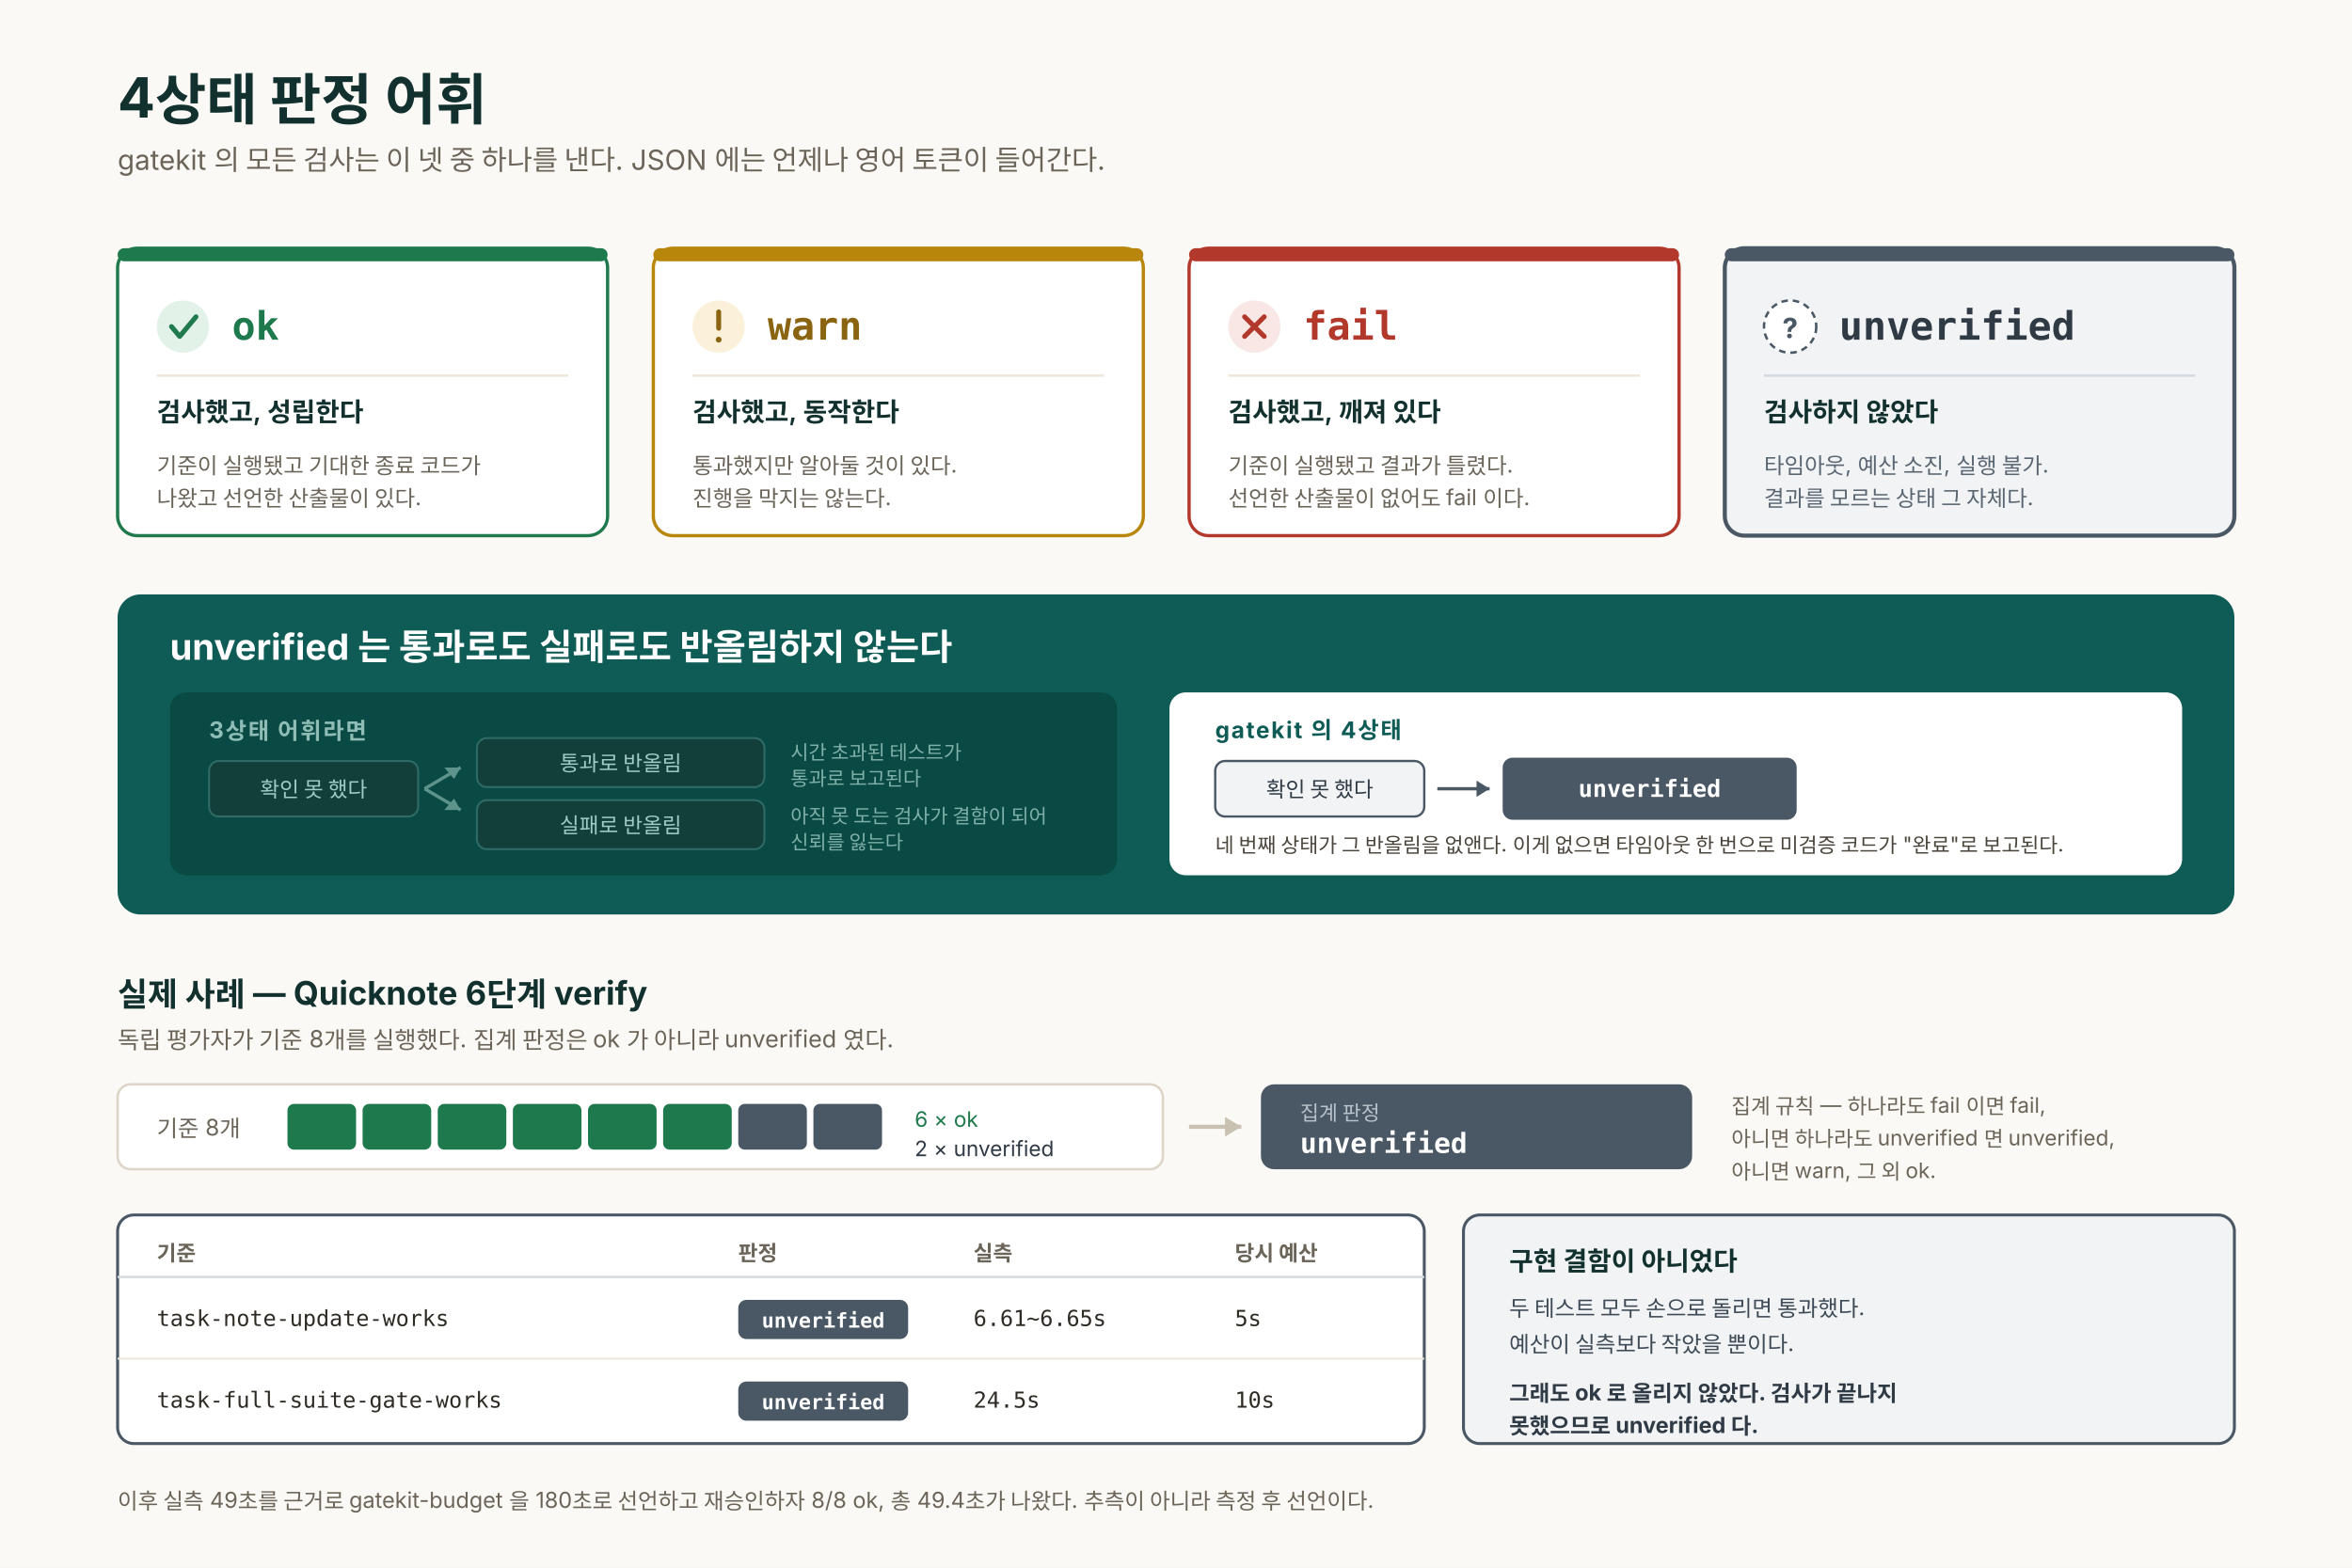
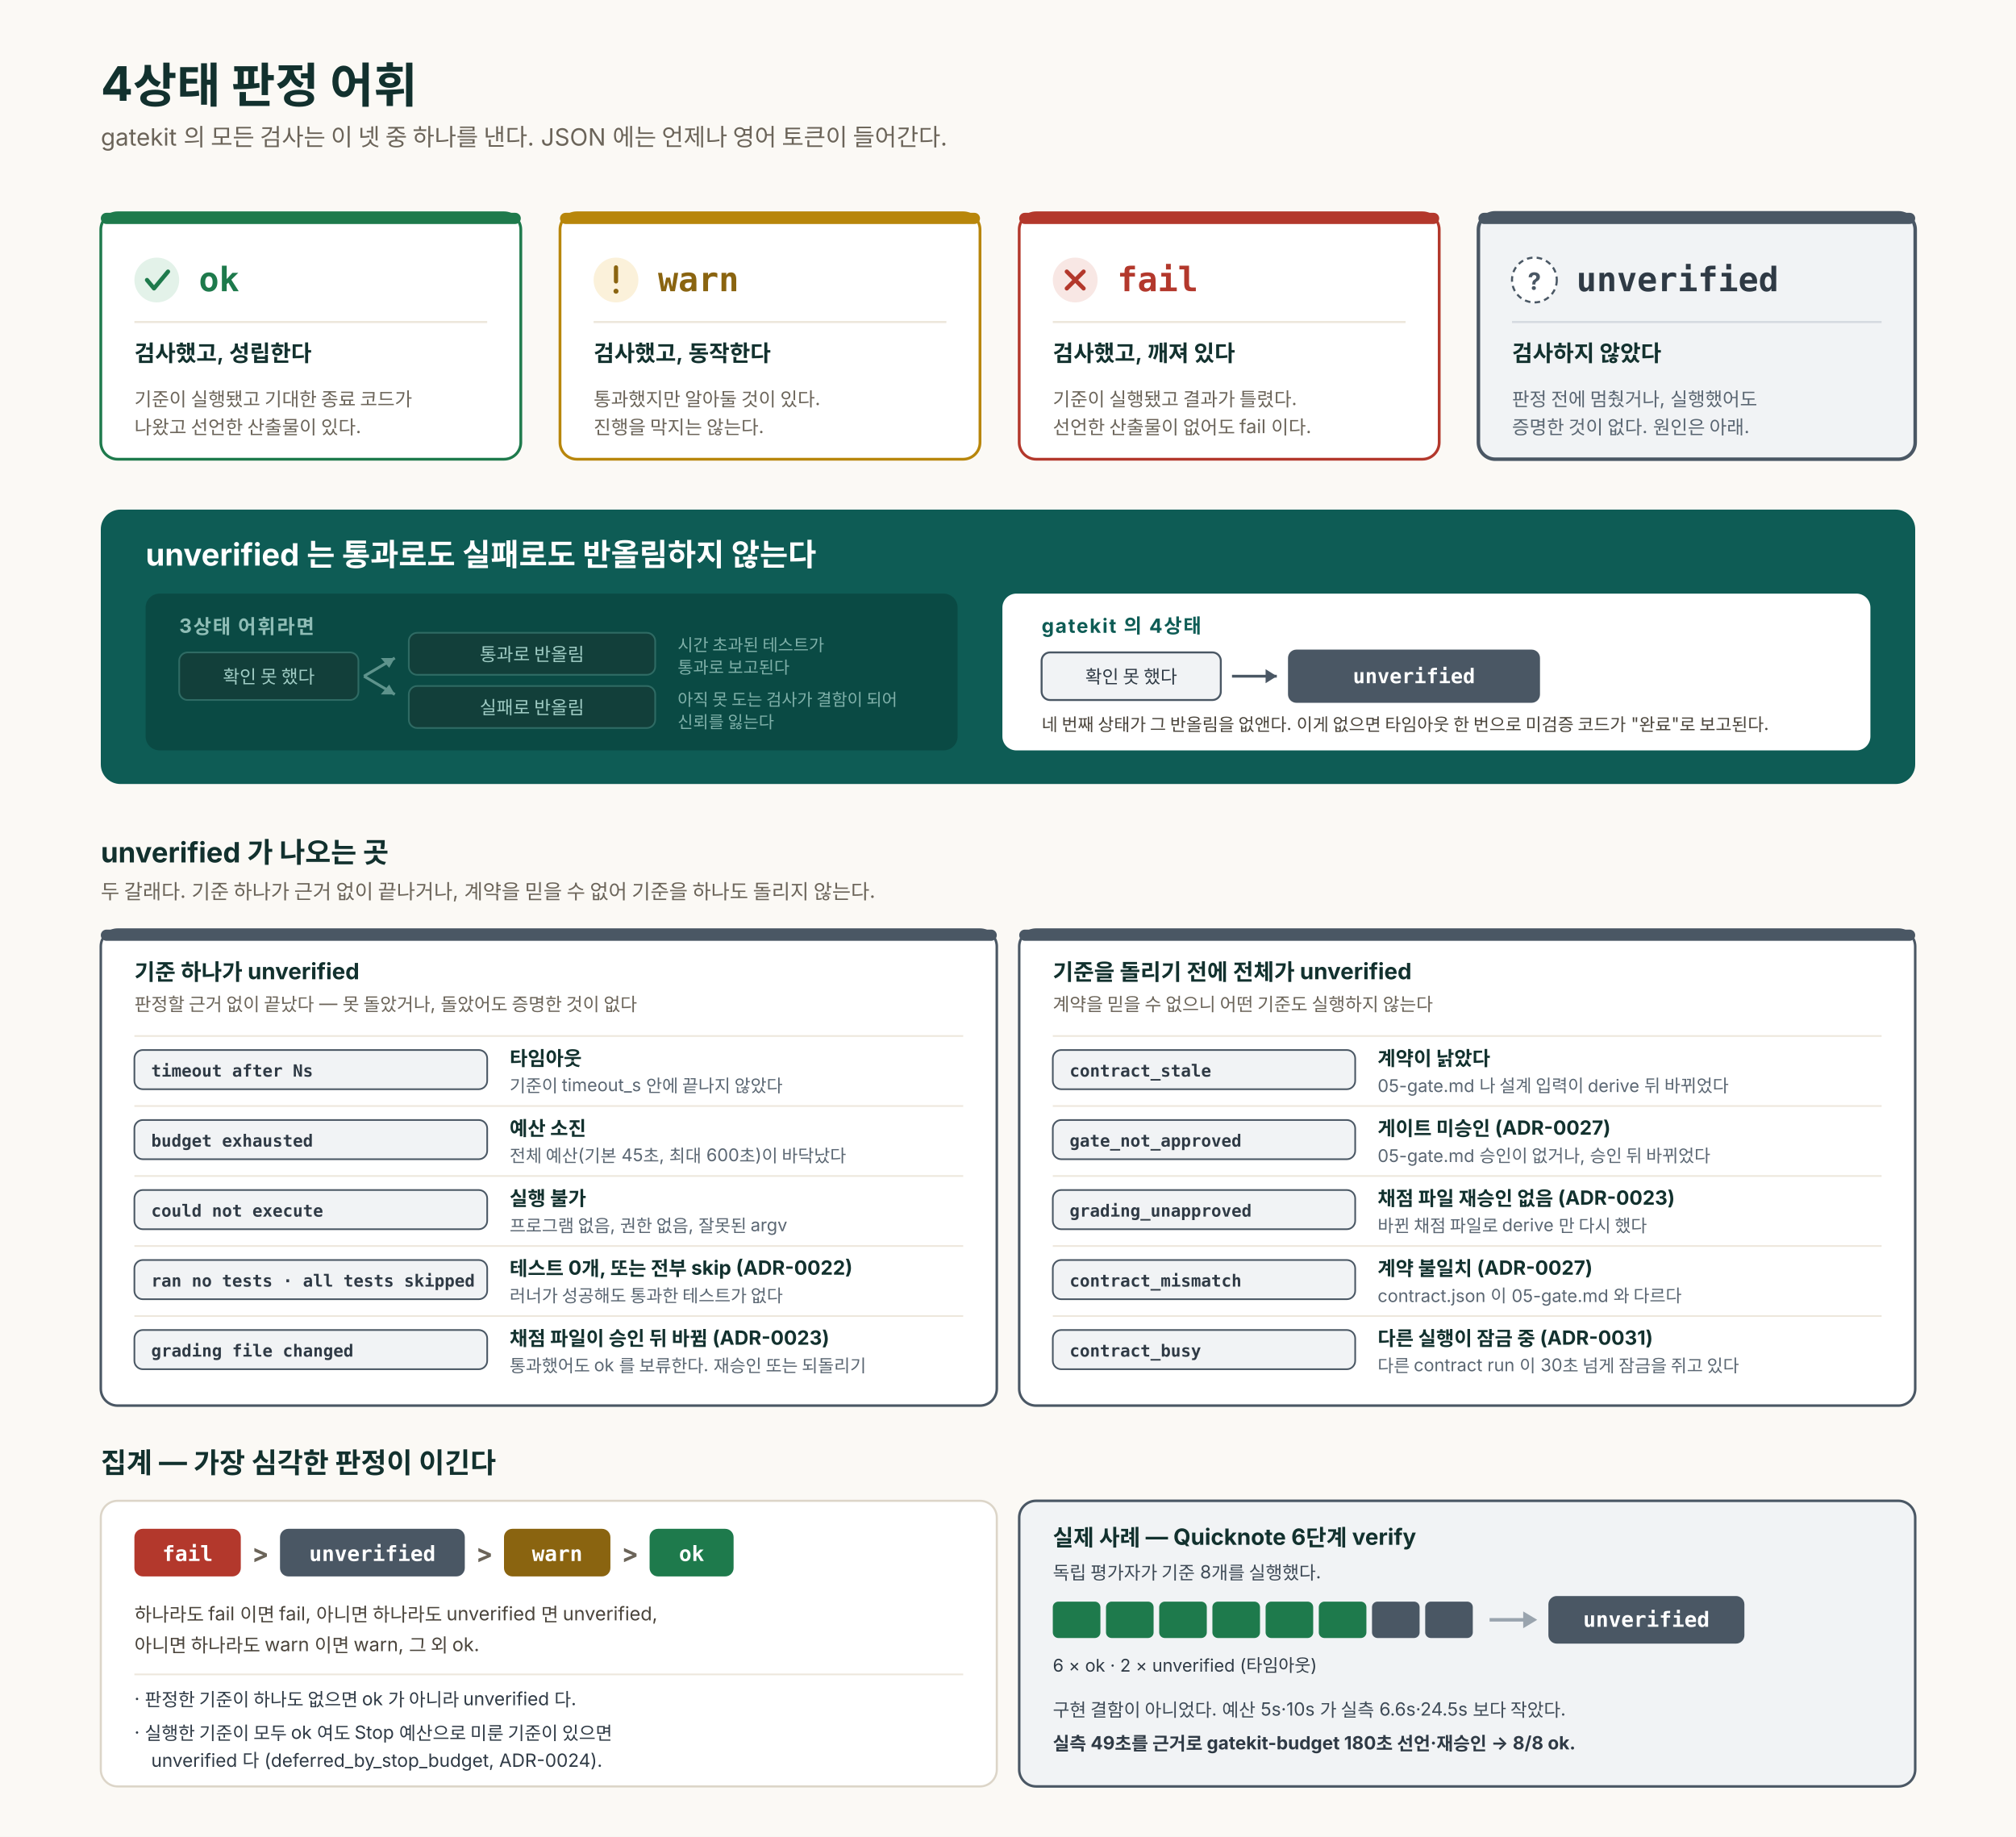
- <svg xmlns="http://www.w3.org/2000/svg" width="1440" height="960" viewBox="0 0 1440 960" font-family="-apple-system, BlinkMacSystemFont, &quot;Apple SD Gothic Neo&quot;, &quot;Noto Sans KR&quot;, &quot;Malgun Gothic&quot;, sans-serif">
-   <rect x="0" y="0" width="1440" height="960" fill="#FBF9F5" />
+ <svg xmlns="http://www.w3.org/2000/svg" width="1440" height="1312" viewBox="0 0 1440 1312" font-family="-apple-system, BlinkMacSystemFont, &quot;Apple SD Gothic Neo&quot;, &quot;Noto Sans KR&quot;, &quot;Malgun Gothic&quot;, sans-serif">
+   <rect x="0" y="0" width="1440" height="1312" fill="#FBF9F5" />
  <text x="72" y="72" font-size="34" font-weight="700" fill="#12312E">4상태 판정 어휘</text>
  <text x="72" y="104" font-size="17" fill="#6B6459">gatekit 의 모든 검사는 이 넷 중 하나를 낸다. JSON 에는 언제나 영어 토큰이 들어간다.</text>
  <g>
    <rect x="72" y="152" width="300" height="176" rx="12" fill="#FFFFFF" stroke="#1E7A4C" stroke-width="2" />
    <rect x="72" y="152" width="300" height="8" rx="4" fill="#1E7A4C" />
    <circle cx="112" cy="200" r="16" fill="#E3F2E9" />
    <path d="M 105 200 L 110 206 L 120 194" stroke="#1E7A4C" stroke-width="3" fill="none" stroke-linecap="round" stroke-linejoin="round" />
    <text x="142" y="208" font-size="24" font-weight="700" fill="#1E7A4C" font-family="ui-monospace, SFMono-Regular, Menlo, monospace">ok</text>
    <line x1="96" y1="230" x2="348" y2="230" stroke="#EDE7DC" stroke-width="1.5" />
    <text x="96" y="258" font-size="16" font-weight="600" fill="#12312E">검사했고, 성립한다</text>
    <text x="96" y="290" font-size="13.5" fill="#6B6459">기준이 실행됐고 기대한 종료 코드가</text>
    <text x="96" y="310" font-size="13.5" fill="#6B6459">나왔고 선언한 산출물이 있다.</text>
  </g>
  <g>
    <rect x="400" y="152" width="300" height="176" rx="12" fill="#FFFFFF" stroke="#B8860B" stroke-width="2" />
    <rect x="400" y="152" width="300" height="8" rx="4" fill="#B8860B" />
    <circle cx="440" cy="200" r="16" fill="#FBF1DA" />
    <path d="M 440 191 L 440 201" stroke="#8A6410" stroke-width="3" stroke-linecap="round" />
    <circle cx="440" cy="208" r="1.8" fill="#8A6410" />
    <text x="470" y="208" font-size="24" font-weight="700" fill="#8A6410" font-family="ui-monospace, SFMono-Regular, Menlo, monospace">warn</text>
    <line x1="424" y1="230" x2="676" y2="230" stroke="#EDE7DC" stroke-width="1.5" />
    <text x="424" y="258" font-size="16" font-weight="600" fill="#12312E">검사했고, 동작한다</text>
    <text x="424" y="290" font-size="13.5" fill="#6B6459">통과했지만 알아둘 것이 있다.</text>
    <text x="424" y="310" font-size="13.5" fill="#6B6459">진행을 막지는 않는다.</text>
  </g>
  <g>
    <rect x="728" y="152" width="300" height="176" rx="12" fill="#FFFFFF" stroke="#B3382C" stroke-width="2" />
    <rect x="728" y="152" width="300" height="8" rx="4" fill="#B3382C" />
    <circle cx="768" cy="200" r="16" fill="#F8E7E4" />
    <path d="M 762 194 L 774 206 M 774 194 L 762 206" stroke="#B3382C" stroke-width="3" stroke-linecap="round" />
    <text x="798" y="208" font-size="24" font-weight="700" fill="#B3382C" font-family="ui-monospace, SFMono-Regular, Menlo, monospace">fail</text>
    <line x1="752" y1="230" x2="1004" y2="230" stroke="#EDE7DC" stroke-width="1.5" />
    <text x="752" y="258" font-size="16" font-weight="600" fill="#12312E">검사했고, 깨져 있다</text>
    <text x="752" y="290" font-size="13.5" fill="#6B6459">기준이 실행됐고 결과가 틀렸다.</text>
    <text x="752" y="310" font-size="13.5" fill="#6B6459">선언한 산출물이 없어도 fail 이다.</text>
  </g>
  <g>
    <rect x="1056" y="152" width="312" height="176" rx="12" fill="#F1F3F5" stroke="#4A5764" stroke-width="2.5" />
    <rect x="1056" y="152" width="312" height="8" rx="4" fill="#4A5764" />
    <circle cx="1096" cy="200" r="16" fill="#FFFFFF" stroke="#4A5764" stroke-width="1.5" stroke-dasharray="4 3" />
    <text x="1096" y="207" font-size="17" font-weight="700" fill="#4A5764" text-anchor="middle">?</text>
    <text x="1126" y="208" font-size="24" font-weight="700" fill="#2F3A45" font-family="ui-monospace, SFMono-Regular, Menlo, monospace">unverified</text>
    <line x1="1080" y1="230" x2="1344" y2="230" stroke="#D5DAE0" stroke-width="1.5" />
    <text x="1080" y="258" font-size="16" font-weight="700" fill="#12312E">검사하지 않았다</text>
-     <text x="1080" y="290" font-size="13.5" fill="#5A6672">타임아웃, 예산 소진, 실행 불가.</text>
-     <text x="1080" y="310" font-size="13.5" fill="#5A6672">결과를 모르는 상태 그 자체다.</text>
+     <text x="1080" y="290" font-size="13.5" fill="#5A6672">판정 전에 멈췄거나, 실행했어도</text>
+     <text x="1080" y="310" font-size="13.5" fill="#5A6672">증명한 것이 없다. 원인은 아래.</text>
  </g>
  <rect x="72" y="364" width="1296" height="196" rx="14" fill="#0E5C55" />
  <text x="104" y="404" font-size="22" font-weight="700" fill="#FFFFFF">unverified 는 통과로도 실패로도 반올림하지 않는다</text>
  <rect x="104" y="424" width="580" height="112" rx="10" fill="#0A4A44" />
  <text x="128" y="452" font-size="14" font-weight="700" fill="#8FBDB6" letter-spacing="1">3상태 어휘라면</text>
  <rect x="128" y="466" width="128" height="34" rx="6" fill="#123F3A" stroke="#2F6B64" stroke-width="1.2" />
  <text x="192" y="488" font-size="13" fill="#9FCCC4" text-anchor="middle">확인 못 했다</text>
  <path d="M 260 483 L 282 470 M 260 483 L 282 496" stroke="#5E938C" stroke-width="2" fill="none" />
  <path d="M 282 470 L 272 470 L 278 477 Z" fill="#5E938C" />
  <path d="M 282 496 L 272 496 L 278 489 Z" fill="#5E938C" />
  <rect x="292" y="452" width="176" height="30" rx="6" fill="#123F3A" stroke="#2F6B64" stroke-width="1.2" />
  <text x="380" y="472" font-size="13" fill="#9FCCC4" text-anchor="middle">통과로 반올림</text>
  <rect x="292" y="490" width="176" height="30" rx="6" fill="#123F3A" stroke="#2F6B64" stroke-width="1.2" />
  <text x="380" y="510" font-size="13" fill="#9FCCC4" text-anchor="middle">실패로 반올림</text>
  <text x="484" y="465" font-size="12" fill="#7FB0A9">시간 초과된 테스트가</text>
  <text x="484" y="481" font-size="12" fill="#7FB0A9">통과로 보고된다</text>
  <text x="484" y="504" font-size="12" fill="#7FB0A9">아직 못 도는 검사가 결함이 되어</text>
  <text x="484" y="520" font-size="12" fill="#7FB0A9">신뢰를 잃는다</text>
  <rect x="716" y="424" width="620" height="112" rx="10" fill="#FFFFFF" />
  <text x="744" y="452" font-size="14" font-weight="700" fill="#0E5C55" letter-spacing="1">gatekit 의 4상태</text>
  <rect x="744" y="466" width="128" height="34" rx="6" fill="#F1F3F5" stroke="#4A5764" stroke-width="1.4" />
  <text x="808" y="488" font-size="13" fill="#2F3A45" text-anchor="middle">확인 못 했다</text>
  <path d="M 880 483 L 912 483" stroke="#4A5764" stroke-width="2" />
  <path d="M 912 483 L 904 478 L 904 488 Z" fill="#4A5764" />
  <rect x="920" y="464" width="180" height="38" rx="6" fill="#4A5764" />
  <text x="1010" y="488" font-size="14.5" font-weight="700" fill="#FFFFFF" text-anchor="middle" font-family="ui-monospace, SFMono-Regular, Menlo, monospace">unverified</text>
  <text x="744" y="522" font-size="12.5" fill="#4A443B">네 번째 상태가 그 반올림을 없앤다. 이게 없으면 타임아웃 한 번으로 미검증 코드가 "완료"로 보고된다.</text>
-   <text x="72" y="616" font-size="20" font-weight="700" fill="#12312E">실제 사례 — Quicknote 6단계 verify</text>
-   <text x="72" y="642" font-size="14.5" fill="#6B6459">독립 평가자가 기준 8개를 실행했다. 집계 판정은 ok 가 아니라 unverified 였다.</text>
-   <rect x="72" y="664" width="640" height="52" rx="8" fill="#FFFFFF" stroke="#DCD5C8" stroke-width="1.5" />
-   <text x="96" y="696" font-size="14" fill="#6B6459">기준 8개</text>
-   <rect x="176" y="676" width="42" height="28" rx="4" fill="#1E7A4C" />
-   <rect x="222" y="676" width="42" height="28" rx="4" fill="#1E7A4C" />
-   <rect x="268" y="676" width="42" height="28" rx="4" fill="#1E7A4C" />
-   <rect x="314" y="676" width="42" height="28" rx="4" fill="#1E7A4C" />
-   <rect x="360" y="676" width="42" height="28" rx="4" fill="#1E7A4C" />
-   <rect x="406" y="676" width="42" height="28" rx="4" fill="#1E7A4C" />
-   <rect x="452" y="676" width="42" height="28" rx="4" fill="#4A5764" />
-   <rect x="498" y="676" width="42" height="28" rx="4" fill="#4A5764" />
-   <text x="560" y="690" font-size="13" fill="#1E7A4C">6 × ok</text>
-   <text x="560" y="708" font-size="13" fill="#2F3A45">2 × unverified</text>
-   <path d="M 728 690 L 760 690" stroke="#C9C1B2" stroke-width="2.5" />
-   <path d="M 760 690 L 750 684 L 750 696 Z" fill="#C9C1B2" />
-   <rect x="772" y="664" width="264" height="52" rx="8" fill="#4A5764" />
-   <text x="796" y="686" font-size="12.5" fill="#B9C3CD">집계 판정</text>
-   <text x="796" y="706" font-size="17" font-weight="700" fill="#FFFFFF" font-family="ui-monospace, SFMono-Regular, Menlo, monospace">unverified</text>
-   <text x="1060" y="682" font-size="13" fill="#6B6459">집계 규칙 — 하나라도 fail 이면 fail,</text>
-   <text x="1060" y="702" font-size="13" fill="#6B6459">아니면 하나라도 unverified 면 unverified,</text>
-   <text x="1060" y="722" font-size="13" fill="#6B6459">아니면 warn, 그 외 ok.</text>
-   <rect x="72" y="744" width="800" height="140" rx="10" fill="#FFFFFF" stroke="#4A5764" stroke-width="1.8" />
-   <line x1="72" y1="782" x2="872" y2="782" stroke="#D5DAE0" stroke-width="1.5" />
-   <line x1="72" y1="832" x2="872" y2="832" stroke="#EDE7DC" stroke-width="1.2" />
-   <text x="96" y="772" font-size="13" font-weight="700" fill="#6B6459">기준</text>
-   <text x="452" y="772" font-size="13" font-weight="700" fill="#6B6459">판정</text>
-   <text x="596" y="772" font-size="13" font-weight="700" fill="#6B6459">실측</text>
-   <text x="756" y="772" font-size="13" font-weight="700" fill="#6B6459">당시 예산</text>
-   <text x="96" y="812" font-size="13.5" fill="#2E2A24" font-family="ui-monospace, SFMono-Regular, Menlo, monospace">task-note-update-works</text>
-   <rect x="452" y="796" width="104" height="24" rx="5" fill="#4A5764" />
-   <text x="504" y="813" font-size="12.5" font-weight="700" fill="#FFFFFF" text-anchor="middle" font-family="ui-monospace, SFMono-Regular, Menlo, monospace">unverified</text>
-   <text x="596" y="812" font-size="13.5" fill="#2E2A24" font-family="ui-monospace, SFMono-Regular, Menlo, monospace">6.61~6.65s</text>
-   <text x="756" y="812" font-size="13.5" fill="#2E2A24" font-family="ui-monospace, SFMono-Regular, Menlo, monospace">5s</text>
-   <text x="96" y="862" font-size="13.5" fill="#2E2A24" font-family="ui-monospace, SFMono-Regular, Menlo, monospace">task-full-suite-gate-works</text>
-   <rect x="452" y="846" width="104" height="24" rx="5" fill="#4A5764" />
-   <text x="504" y="863" font-size="12.5" font-weight="700" fill="#FFFFFF" text-anchor="middle" font-family="ui-monospace, SFMono-Regular, Menlo, monospace">unverified</text>
-   <text x="596" y="862" font-size="13.5" fill="#2E2A24" font-family="ui-monospace, SFMono-Regular, Menlo, monospace">24.5s</text>
-   <text x="756" y="862" font-size="13.5" fill="#2E2A24" font-family="ui-monospace, SFMono-Regular, Menlo, monospace">10s</text>
-   <rect x="896" y="744" width="472" height="140" rx="10" fill="#F1F3F5" stroke="#4A5764" stroke-width="1.8" />
-   <text x="924" y="778" font-size="16" font-weight="700" fill="#12312E">구현 결함이 아니었다</text>
-   <text x="924" y="806" font-size="13.5" fill="#3E4A56">두 테스트 모두 손으로 돌리면 통과했다.</text>
-   <text x="924" y="828" font-size="13.5" fill="#3E4A56">예산이 실측보다 작았을 뿐이다.</text>
-   <text x="924" y="858" font-size="13.5" font-weight="700" fill="#2F3A45">그래도 ok 로 올리지 않았다. 검사가 끝나지</text>
-   <text x="924" y="878" font-size="13.5" font-weight="700" fill="#2F3A45">못했으므로 unverified 다.</text>
-   <text x="72" y="924" font-size="13.5" fill="#6B6459">이후 실측 49초를 근거로 gatekit-budget 을 180초로 선언하고 재승인하자 8/8 ok, 총 49.4초가 나왔다. 추측이 아니라 측정 후 선언이다.</text>
+   <text x="72" y="616" font-size="20" fill="#12312E" font-weight="700">unverified 가 나오는 곳</text>
+   <text x="72" y="642" font-size="14.5" fill="#6B6459">두 갈래다. 기준 하나가 근거 없이 끝나거나, 계약을 믿을 수 없어 기준을 하나도 돌리지 않는다.</text>
+   <rect x="72" y="664" width="640" height="340" rx="12" fill="#FFFFFF" stroke="#4A5764" stroke-width="1.8" />
+   <rect x="72" y="664" width="640" height="8" rx="4" fill="#4A5764" />
+   <text x="96" y="700" font-size="16" fill="#12312E" font-weight="700">기준 하나가 unverified</text>
+   <text x="96" y="722" font-size="13" fill="#6B6459">판정할 근거 없이 끝났다 — 못 돌았거나, 돌았어도 증명한 것이 없다</text>
+   <line x1="96" y1="740" x2="688" y2="740" stroke="#EDE7DC" stroke-width="1.2" />
+   <rect x="96" y="750" width="252" height="28" rx="6" fill="#F1F3F5" stroke="#4A5764" stroke-width="1.2" />
+   <text x="108" y="769" font-size="12" fill="#2F3A45" font-weight="600" font-family="ui-monospace, SFMono-Regular, Menlo, monospace">timeout after Ns</text>
+   <text x="364" y="761" font-size="14" fill="#12312E" font-weight="700">타임아웃</text>
+   <text x="364" y="780" font-size="12.5" fill="#5A6672">기준이 timeout_s 안에 끝나지 않았다</text>
+   <line x1="96" y1="790" x2="688" y2="790" stroke="#EDE7DC" stroke-width="1.2" />
+   <rect x="96" y="800" width="252" height="28" rx="6" fill="#F1F3F5" stroke="#4A5764" stroke-width="1.2" />
+   <text x="108" y="819" font-size="12" fill="#2F3A45" font-weight="600" font-family="ui-monospace, SFMono-Regular, Menlo, monospace">budget exhausted</text>
+   <text x="364" y="811" font-size="14" fill="#12312E" font-weight="700">예산 소진</text>
+   <text x="364" y="830" font-size="12.5" fill="#5A6672">전체 예산(기본 45초, 최대 600초)이 바닥났다</text>
+   <line x1="96" y1="840" x2="688" y2="840" stroke="#EDE7DC" stroke-width="1.2" />
+   <rect x="96" y="850" width="252" height="28" rx="6" fill="#F1F3F5" stroke="#4A5764" stroke-width="1.2" />
+   <text x="108" y="869" font-size="12" fill="#2F3A45" font-weight="600" font-family="ui-monospace, SFMono-Regular, Menlo, monospace">could not execute</text>
+   <text x="364" y="861" font-size="14" fill="#12312E" font-weight="700">실행 불가</text>
+   <text x="364" y="880" font-size="12.5" fill="#5A6672">프로그램 없음, 권한 없음, 잘못된 argv</text>
+   <line x1="96" y1="890" x2="688" y2="890" stroke="#EDE7DC" stroke-width="1.2" />
+   <rect x="96" y="900" width="252" height="28" rx="6" fill="#F1F3F5" stroke="#4A5764" stroke-width="1.2" />
+   <text x="108" y="919" font-size="12" fill="#2F3A45" font-weight="600" font-family="ui-monospace, SFMono-Regular, Menlo, monospace">ran no tests · all tests skipped</text>
+   <text x="364" y="911" font-size="14" fill="#12312E" font-weight="700">테스트 0개, 또는 전부 skip (ADR-0022)</text>
+   <text x="364" y="930" font-size="12.5" fill="#5A6672">러너가 성공해도 통과한 테스트가 없다</text>
+   <line x1="96" y1="940" x2="688" y2="940" stroke="#EDE7DC" stroke-width="1.2" />
+   <rect x="96" y="950" width="252" height="28" rx="6" fill="#F1F3F5" stroke="#4A5764" stroke-width="1.2" />
+   <text x="108" y="969" font-size="12" fill="#2F3A45" font-weight="600" font-family="ui-monospace, SFMono-Regular, Menlo, monospace">grading file changed</text>
+   <text x="364" y="961" font-size="14" fill="#12312E" font-weight="700">채점 파일이 승인 뒤 바뀜 (ADR-0023)</text>
+   <text x="364" y="980" font-size="12.5" fill="#5A6672">통과했어도 ok 를 보류한다. 재승인 또는 되돌리기</text>
+   <rect x="728" y="664" width="640" height="340" rx="12" fill="#FFFFFF" stroke="#4A5764" stroke-width="1.8" />
+   <rect x="728" y="664" width="640" height="8" rx="4" fill="#4A5764" />
+   <text x="752" y="700" font-size="16" fill="#12312E" font-weight="700">기준을 돌리기 전에 전체가 unverified</text>
+   <text x="752" y="722" font-size="13" fill="#6B6459">계약을 믿을 수 없으니 어떤 기준도 실행하지 않는다</text>
+   <line x1="752" y1="740" x2="1344" y2="740" stroke="#EDE7DC" stroke-width="1.2" />
+   <rect x="752" y="750" width="216" height="28" rx="6" fill="#F1F3F5" stroke="#4A5764" stroke-width="1.2" />
+   <text x="764" y="769" font-size="12" fill="#2F3A45" font-weight="600" font-family="ui-monospace, SFMono-Regular, Menlo, monospace">contract_stale</text>
+   <text x="984" y="761" font-size="14" fill="#12312E" font-weight="700">계약이 낡았다</text>
+   <text x="984" y="780" font-size="12.5" fill="#5A6672">05-gate.md 나 설계 입력이 derive 뒤 바뀌었다</text>
+   <line x1="752" y1="790" x2="1344" y2="790" stroke="#EDE7DC" stroke-width="1.2" />
+   <rect x="752" y="800" width="216" height="28" rx="6" fill="#F1F3F5" stroke="#4A5764" stroke-width="1.2" />
+   <text x="764" y="819" font-size="12" fill="#2F3A45" font-weight="600" font-family="ui-monospace, SFMono-Regular, Menlo, monospace">gate_not_approved</text>
+   <text x="984" y="811" font-size="14" fill="#12312E" font-weight="700">게이트 미승인 (ADR-0027)</text>
+   <text x="984" y="830" font-size="12.5" fill="#5A6672">05-gate.md 승인이 없거나, 승인 뒤 바뀌었다</text>
+   <line x1="752" y1="840" x2="1344" y2="840" stroke="#EDE7DC" stroke-width="1.2" />
+   <rect x="752" y="850" width="216" height="28" rx="6" fill="#F1F3F5" stroke="#4A5764" stroke-width="1.2" />
+   <text x="764" y="869" font-size="12" fill="#2F3A45" font-weight="600" font-family="ui-monospace, SFMono-Regular, Menlo, monospace">grading_unapproved</text>
+   <text x="984" y="861" font-size="14" fill="#12312E" font-weight="700">채점 파일 재승인 없음 (ADR-0023)</text>
+   <text x="984" y="880" font-size="12.5" fill="#5A6672">바뀐 채점 파일로 derive 만 다시 했다</text>
+   <line x1="752" y1="890" x2="1344" y2="890" stroke="#EDE7DC" stroke-width="1.2" />
+   <rect x="752" y="900" width="216" height="28" rx="6" fill="#F1F3F5" stroke="#4A5764" stroke-width="1.2" />
+   <text x="764" y="919" font-size="12" fill="#2F3A45" font-weight="600" font-family="ui-monospace, SFMono-Regular, Menlo, monospace">contract_mismatch</text>
+   <text x="984" y="911" font-size="14" fill="#12312E" font-weight="700">계약 불일치 (ADR-0027)</text>
+   <text x="984" y="930" font-size="12.5" fill="#5A6672">contract.json 이 05-gate.md 와 다르다</text>
+   <line x1="752" y1="940" x2="1344" y2="940" stroke="#EDE7DC" stroke-width="1.2" />
+   <rect x="752" y="950" width="216" height="28" rx="6" fill="#F1F3F5" stroke="#4A5764" stroke-width="1.2" />
+   <text x="764" y="969" font-size="12" fill="#2F3A45" font-weight="600" font-family="ui-monospace, SFMono-Regular, Menlo, monospace">contract_busy</text>
+   <text x="984" y="961" font-size="14" fill="#12312E" font-weight="700">다른 실행이 잠금 중 (ADR-0031)</text>
+   <text x="984" y="980" font-size="12.5" fill="#5A6672">다른 contract run 이 30초 넘게 잠금을 쥐고 있다</text>
+   <text x="72" y="1052" font-size="20" fill="#12312E" font-weight="700">집계 — 가장 심각한 판정이 이긴다</text>
+   <rect x="72" y="1072" width="640" height="204" rx="12" fill="#FFFFFF" stroke="#DCD5C8" stroke-width="1.5" />
+   <rect x="96" y="1092" width="76" height="34" rx="6" fill="#B3382C" />
+   <text x="134" y="1115" font-size="15" fill="#FFFFFF" font-weight="700" text-anchor="middle" font-family="ui-monospace, SFMono-Regular, Menlo, monospace">fail</text>
+   <text x="186" y="1116" font-size="18" fill="#6B6459" font-weight="700" text-anchor="middle">&gt;</text>
+   <rect x="200" y="1092" width="132" height="34" rx="6" fill="#4A5764" />
+   <text x="266" y="1115" font-size="15" fill="#FFFFFF" font-weight="700" text-anchor="middle" font-family="ui-monospace, SFMono-Regular, Menlo, monospace">unverified</text>
+   <text x="346" y="1116" font-size="18" fill="#6B6459" font-weight="700" text-anchor="middle">&gt;</text>
+   <rect x="360" y="1092" width="76" height="34" rx="6" fill="#8A6410" />
+   <text x="398" y="1115" font-size="15" fill="#FFFFFF" font-weight="700" text-anchor="middle" font-family="ui-monospace, SFMono-Regular, Menlo, monospace">warn</text>
+   <text x="450" y="1116" font-size="18" fill="#6B6459" font-weight="700" text-anchor="middle">&gt;</text>
+   <rect x="464" y="1092" width="60" height="34" rx="6" fill="#1E7A4C" />
+   <text x="494" y="1115" font-size="15" fill="#FFFFFF" font-weight="700" text-anchor="middle" font-family="ui-monospace, SFMono-Regular, Menlo, monospace">ok</text>
+   <text x="96" y="1158" font-size="13.5" fill="#4A443B">하나라도 fail 이면 fail, 아니면 하나라도 unverified 면 unverified,</text>
+   <text x="96" y="1180" font-size="13.5" fill="#4A443B">아니면 하나라도 warn 이면 warn, 그 외 ok.</text>
+   <line x1="96" y1="1196" x2="688" y2="1196" stroke="#EDE7DC" stroke-width="1.2" />
+   <text x="96" y="1218" font-size="13" fill="#2F3A45">· 판정한 기준이 하나도 없으면 ok 가 아니라 unverified 다.</text>
+   <text x="96" y="1242" font-size="13" fill="#2F3A45">· 실행한 기준이 모두 ok 여도 Stop 예산으로 미룬 기준이 있으면</text>
+   <text x="108" y="1262" font-size="13" fill="#2F3A45">unverified 다 (deferred_by_stop_budget, ADR-0024).</text>
+   <rect x="728" y="1072" width="640" height="204" rx="12" fill="#F1F3F5" stroke="#4A5764" stroke-width="1.8" />
+   <text x="752" y="1104" font-size="16" fill="#12312E" font-weight="700">실제 사례 — Quicknote 6단계 verify</text>
+   <text x="752" y="1128" font-size="13" fill="#3E4A56">독립 평가자가 기준 8개를 실행했다.</text>
+   <rect x="752" y="1144" width="34" height="26" rx="4" fill="#1E7A4C" />
+   <rect x="790" y="1144" width="34" height="26" rx="4" fill="#1E7A4C" />
+   <rect x="828" y="1144" width="34" height="26" rx="4" fill="#1E7A4C" />
+   <rect x="866" y="1144" width="34" height="26" rx="4" fill="#1E7A4C" />
+   <rect x="904" y="1144" width="34" height="26" rx="4" fill="#1E7A4C" />
+   <rect x="942" y="1144" width="34" height="26" rx="4" fill="#1E7A4C" />
+   <rect x="980" y="1144" width="34" height="26" rx="4" fill="#4A5764" />
+   <rect x="1018" y="1144" width="34" height="26" rx="4" fill="#4A5764" />
+   <path d="M 1064 1157 L 1090 1157" stroke="#9AA4AE" stroke-width="2.5" />
+   <path d="M 1098 1157 L 1088 1151 L 1088 1163 Z" fill="#9AA4AE" />
+   <rect x="1106" y="1140" width="140" height="34" rx="6" fill="#4A5764" />
+   <text x="1176" y="1162" font-size="15" fill="#FFFFFF" font-weight="700" text-anchor="middle" font-family="ui-monospace, SFMono-Regular, Menlo, monospace">unverified</text>
+   <text x="752" y="1194" font-size="12.5" fill="#2F3A45">6 × ok · 2 × unverified (타임아웃)</text>
+   <text x="752" y="1226" font-size="13" fill="#3E4A56">구현 결함이 아니었다. 예산 5s·10s 가 실측 6.6s·24.5s 보다 작았다.</text>
+   <text x="752" y="1250" font-size="13" fill="#2F3A45" font-weight="700">실측 49초를 근거로 gatekit-budget 180초 선언·재승인 → 8/8 ok.</text>
</svg>
